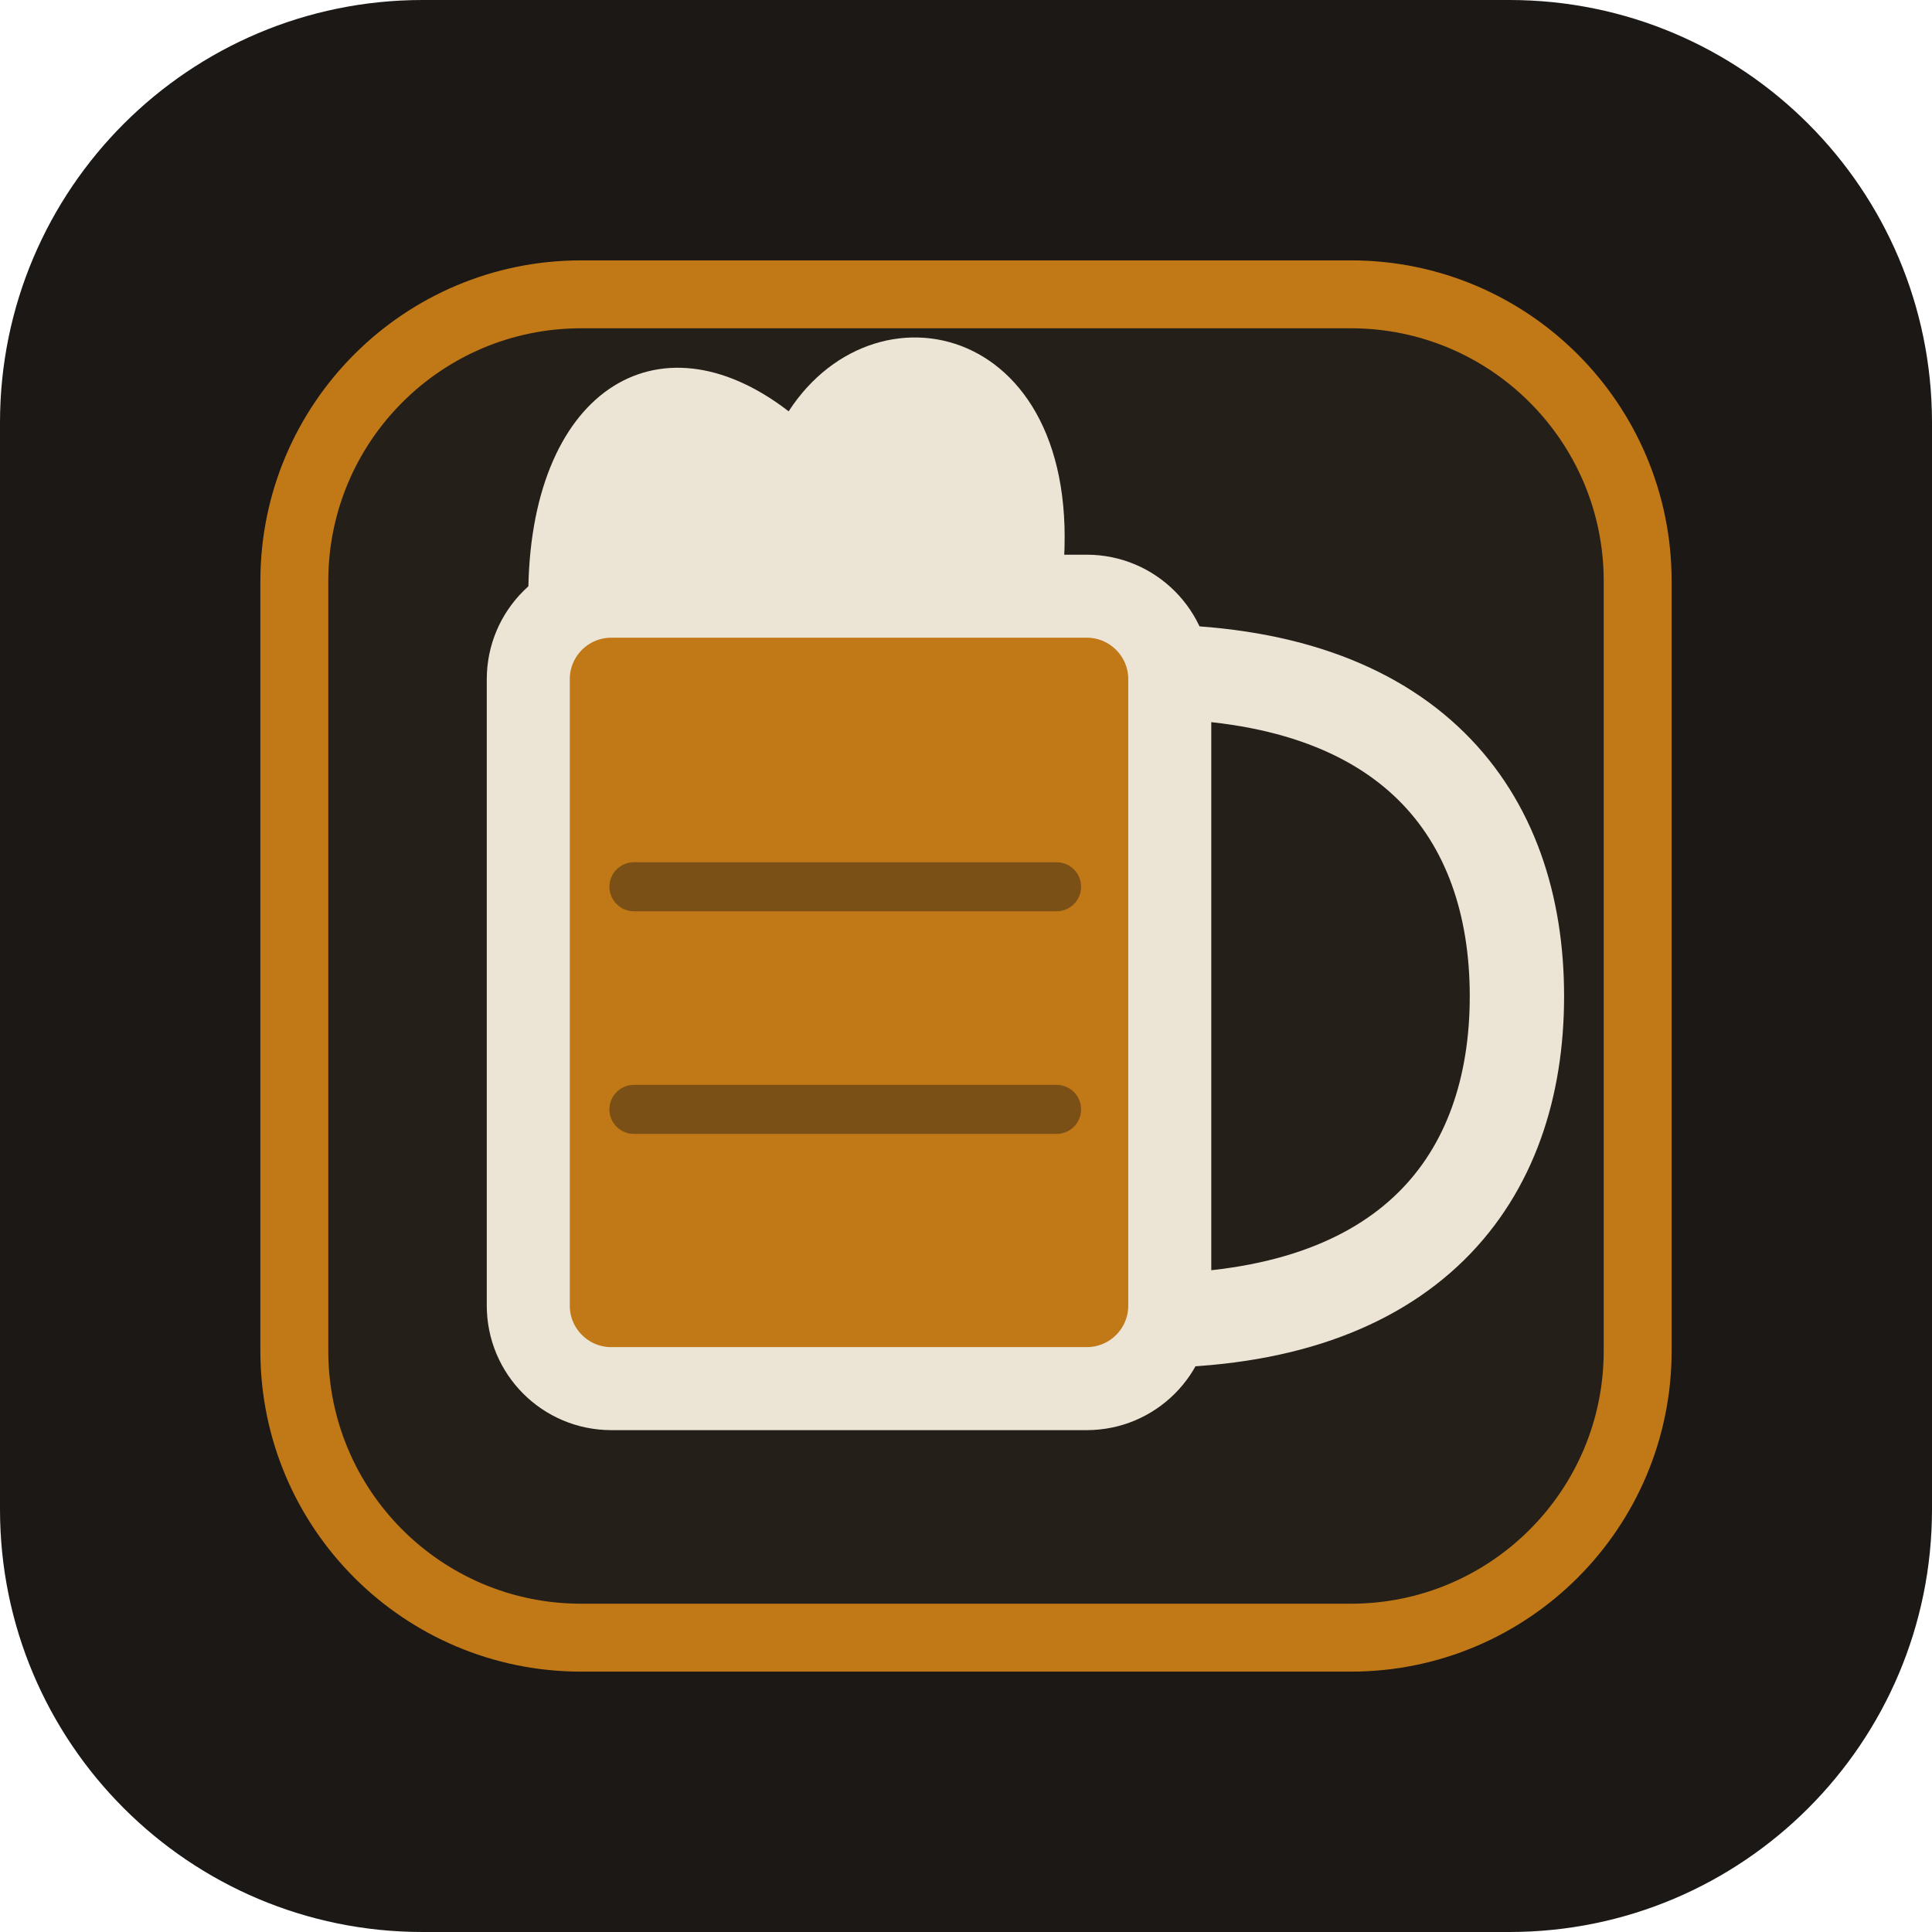
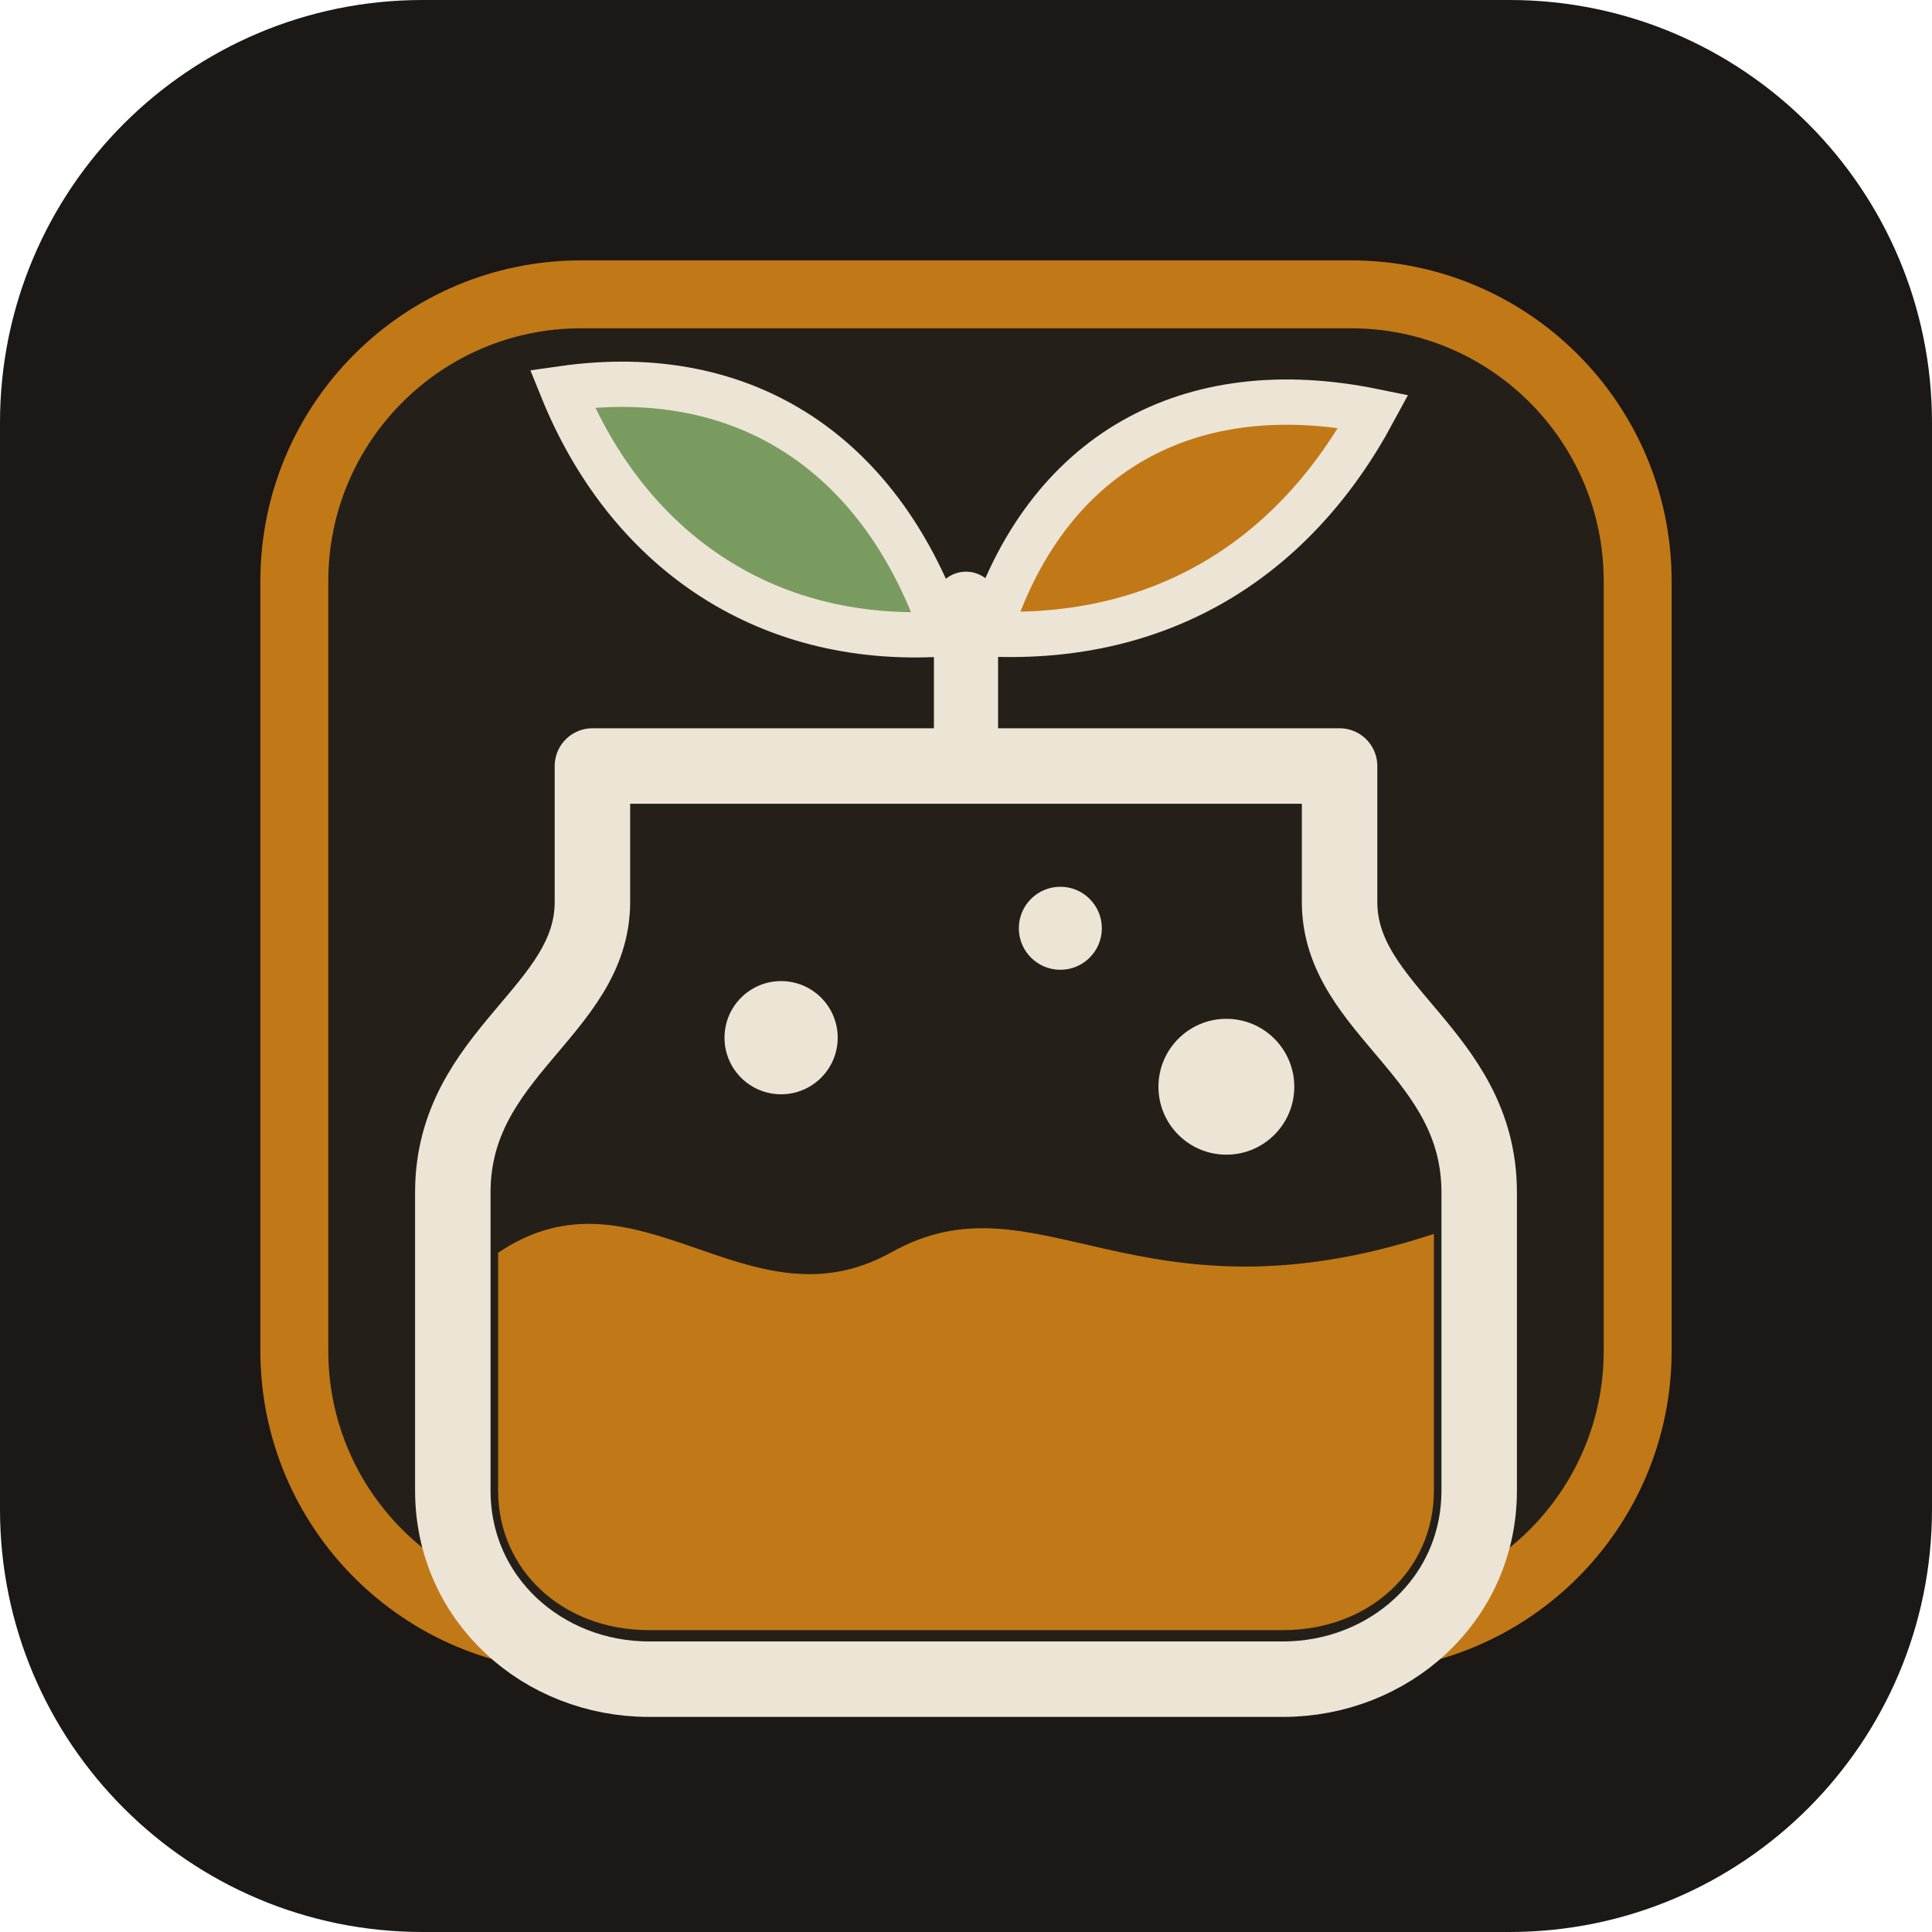
<svg xmlns="http://www.w3.org/2000/svg" viewBox="0 0 512 512">
  <rect width="512" height="512" rx="112" fill="#1b1815" />
  <rect x="78" y="78" width="356" height="356" rx="76" fill="#242019" stroke="#c17817" stroke-width="18" />
-   <path d="M304 178c70 0 98 38 98 86s-28 86-98 86" fill="none" stroke="#ece4d5" stroke-width="25" stroke-linecap="round" />
-   <rect x="140" y="158" width="170" height="210" rx="22" fill="#c17817" stroke="#ece4d5" stroke-width="22" />
-   <path d="M140 158c0-54 34-76 69-49 24-37 82-22 72 49" fill="#ece4d5" />
-   <path d="M168 235h112M168 294h112" stroke="#1b1815" stroke-width="13" stroke-linecap="round" opacity=".42" />
+   <path d="M250 168c-48 3-84-23-101-65 49-7 85 18 101 65Z" fill="#7a9b5f" stroke="#ece4d5" stroke-width="12" />
+   <path d="M262 168c46 2 81-20 102-59-49-10-87 11-102 59Z" fill="#c17817" stroke="#ece4d5" stroke-width="12" />
+   <path d="M256 160v49" stroke="#ece4d5" stroke-width="17" stroke-linecap="round" />
+   <path d="M157 203h198v36c0 29 37 40 37 77v79c0 29-24 50-52 50H172c-28 0-52-21-52-50v-79c0-37 37-48 37-77v-36Z" fill="#242019" stroke="#ece4d5" stroke-width="20" stroke-linejoin="round" />
+   <path d="M132 332c37-25 66 21 104 0 39-22 65 21 144-5v68c0 21-17 37-40 37H172c-23 0-40-16-40-37v-63Z" fill="#c17817" />
+   <circle cx="207" cy="275" r="15" fill="#ece4d5" />
+   <circle cx="281" cy="246" r="11" fill="#ece4d5" />
+   <circle cx="325" cy="288" r="18" fill="#ece4d5" />
</svg>
